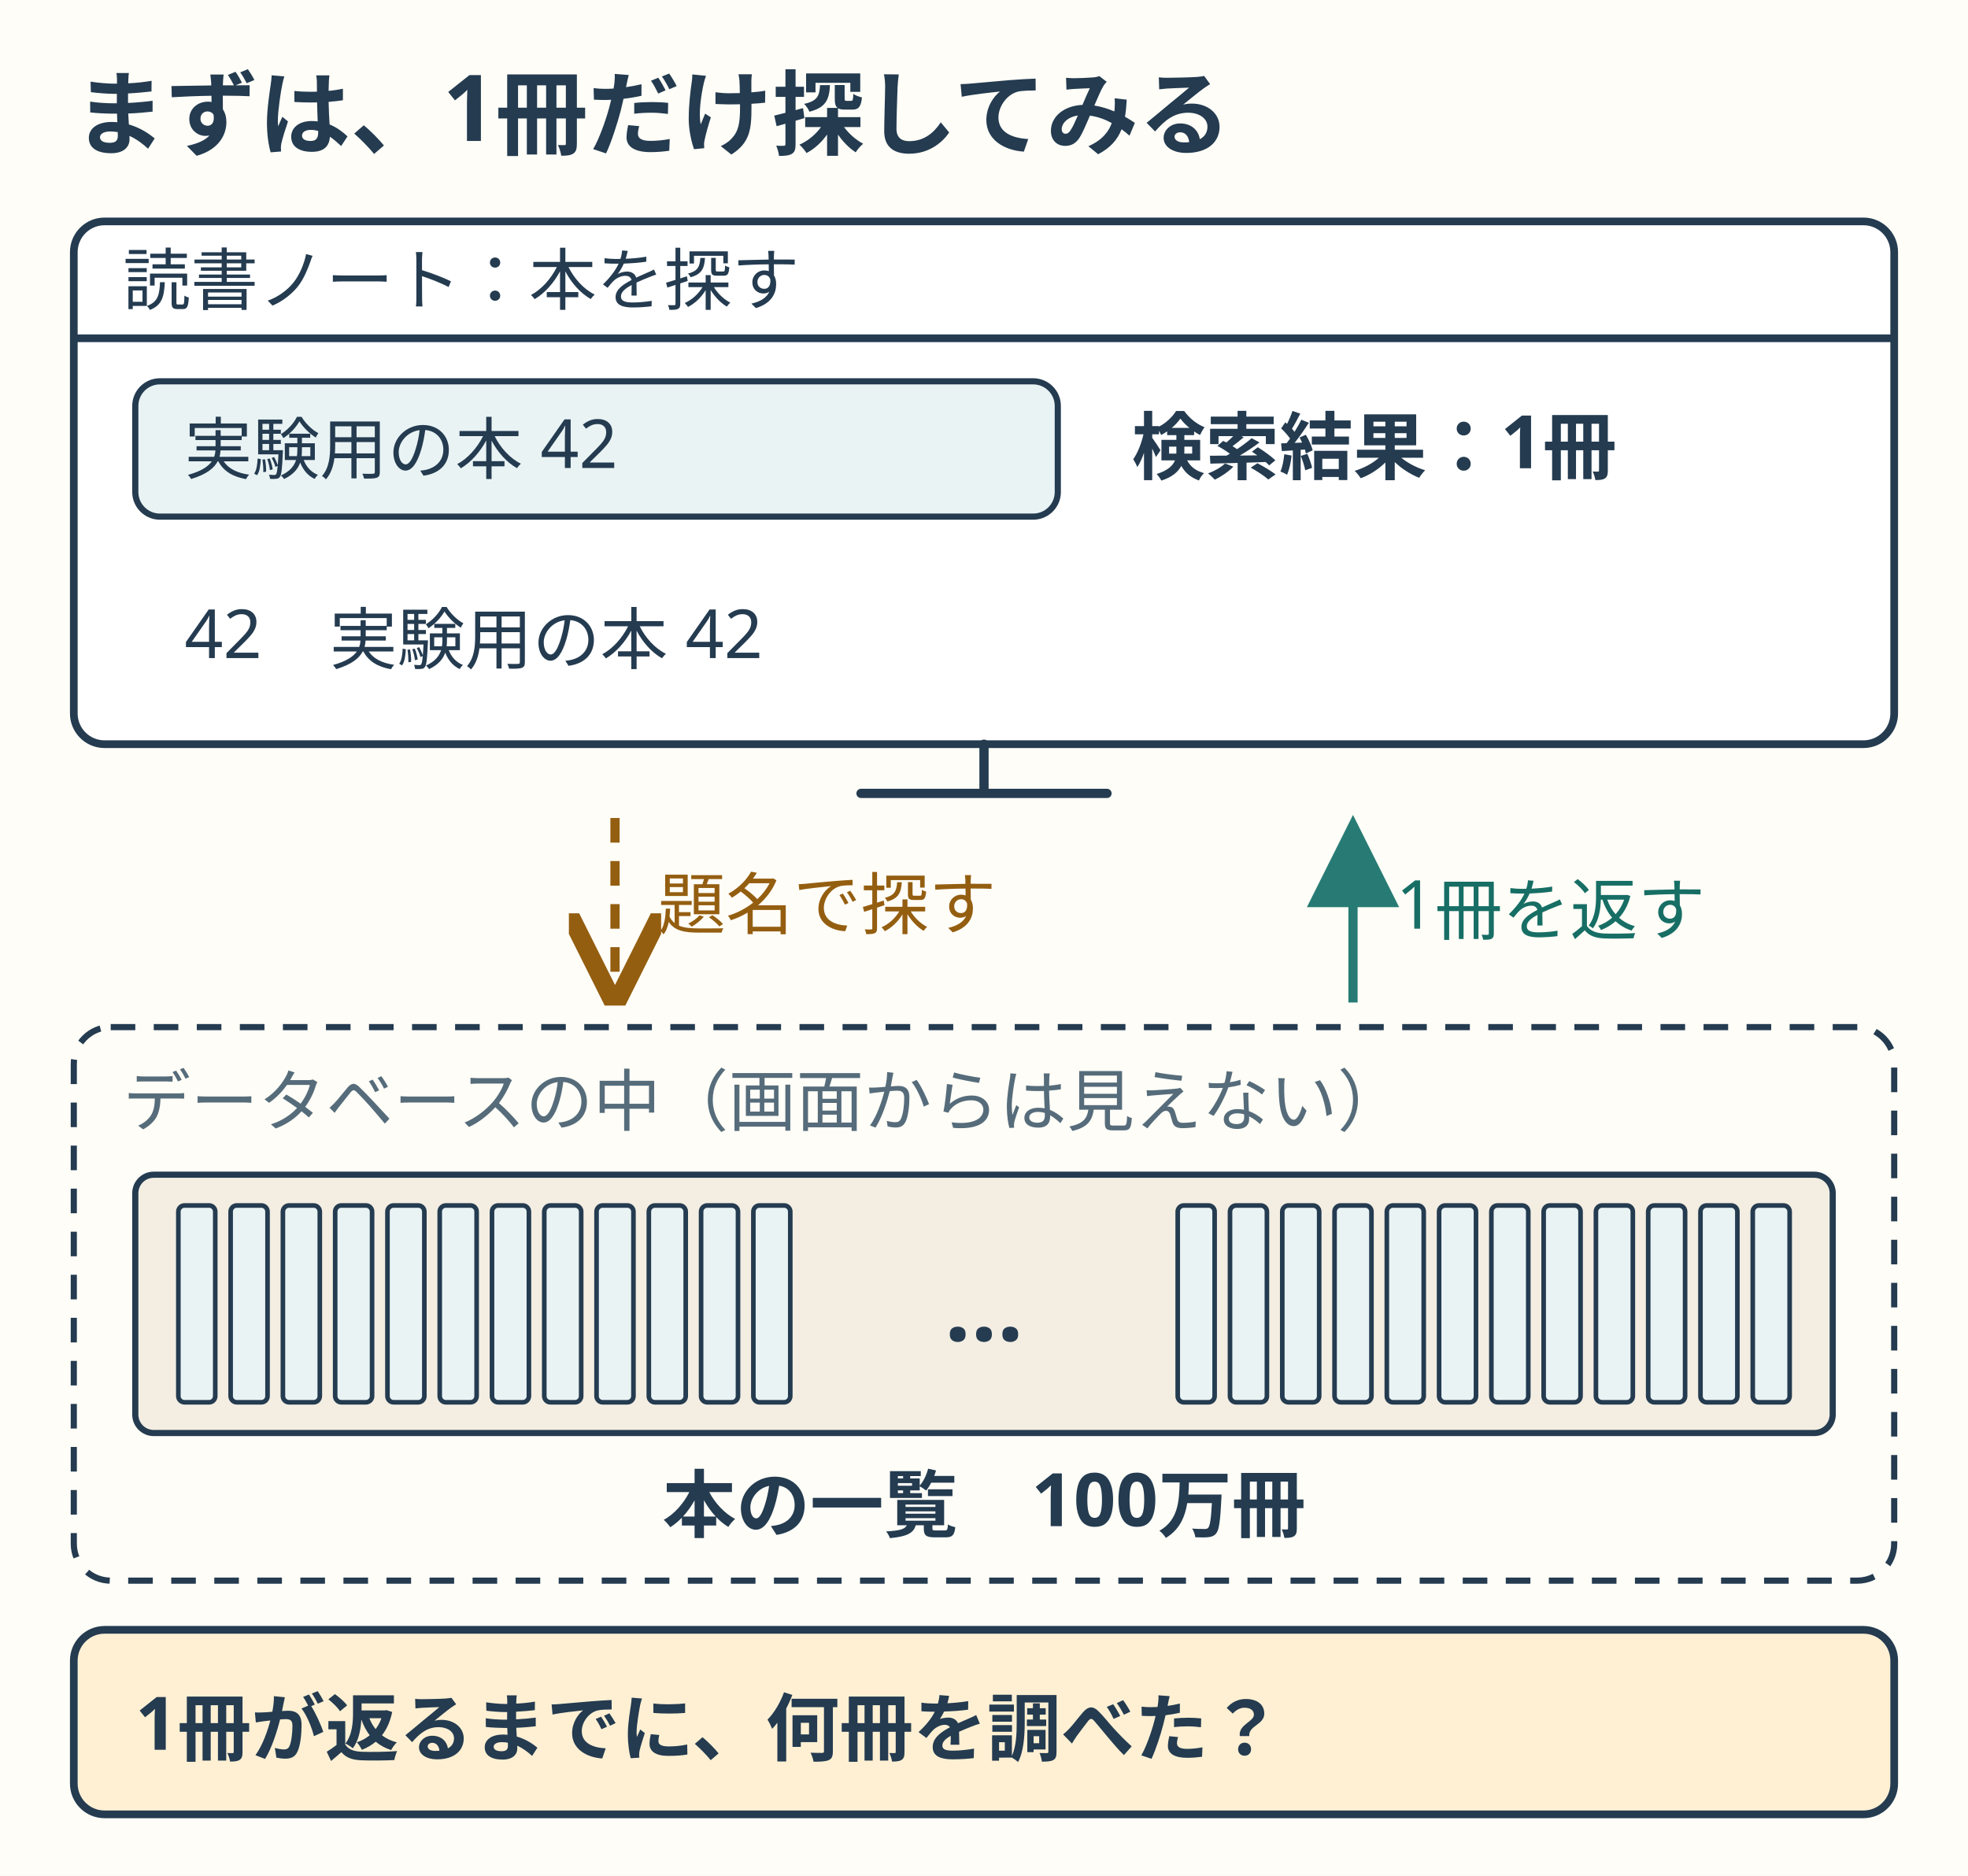
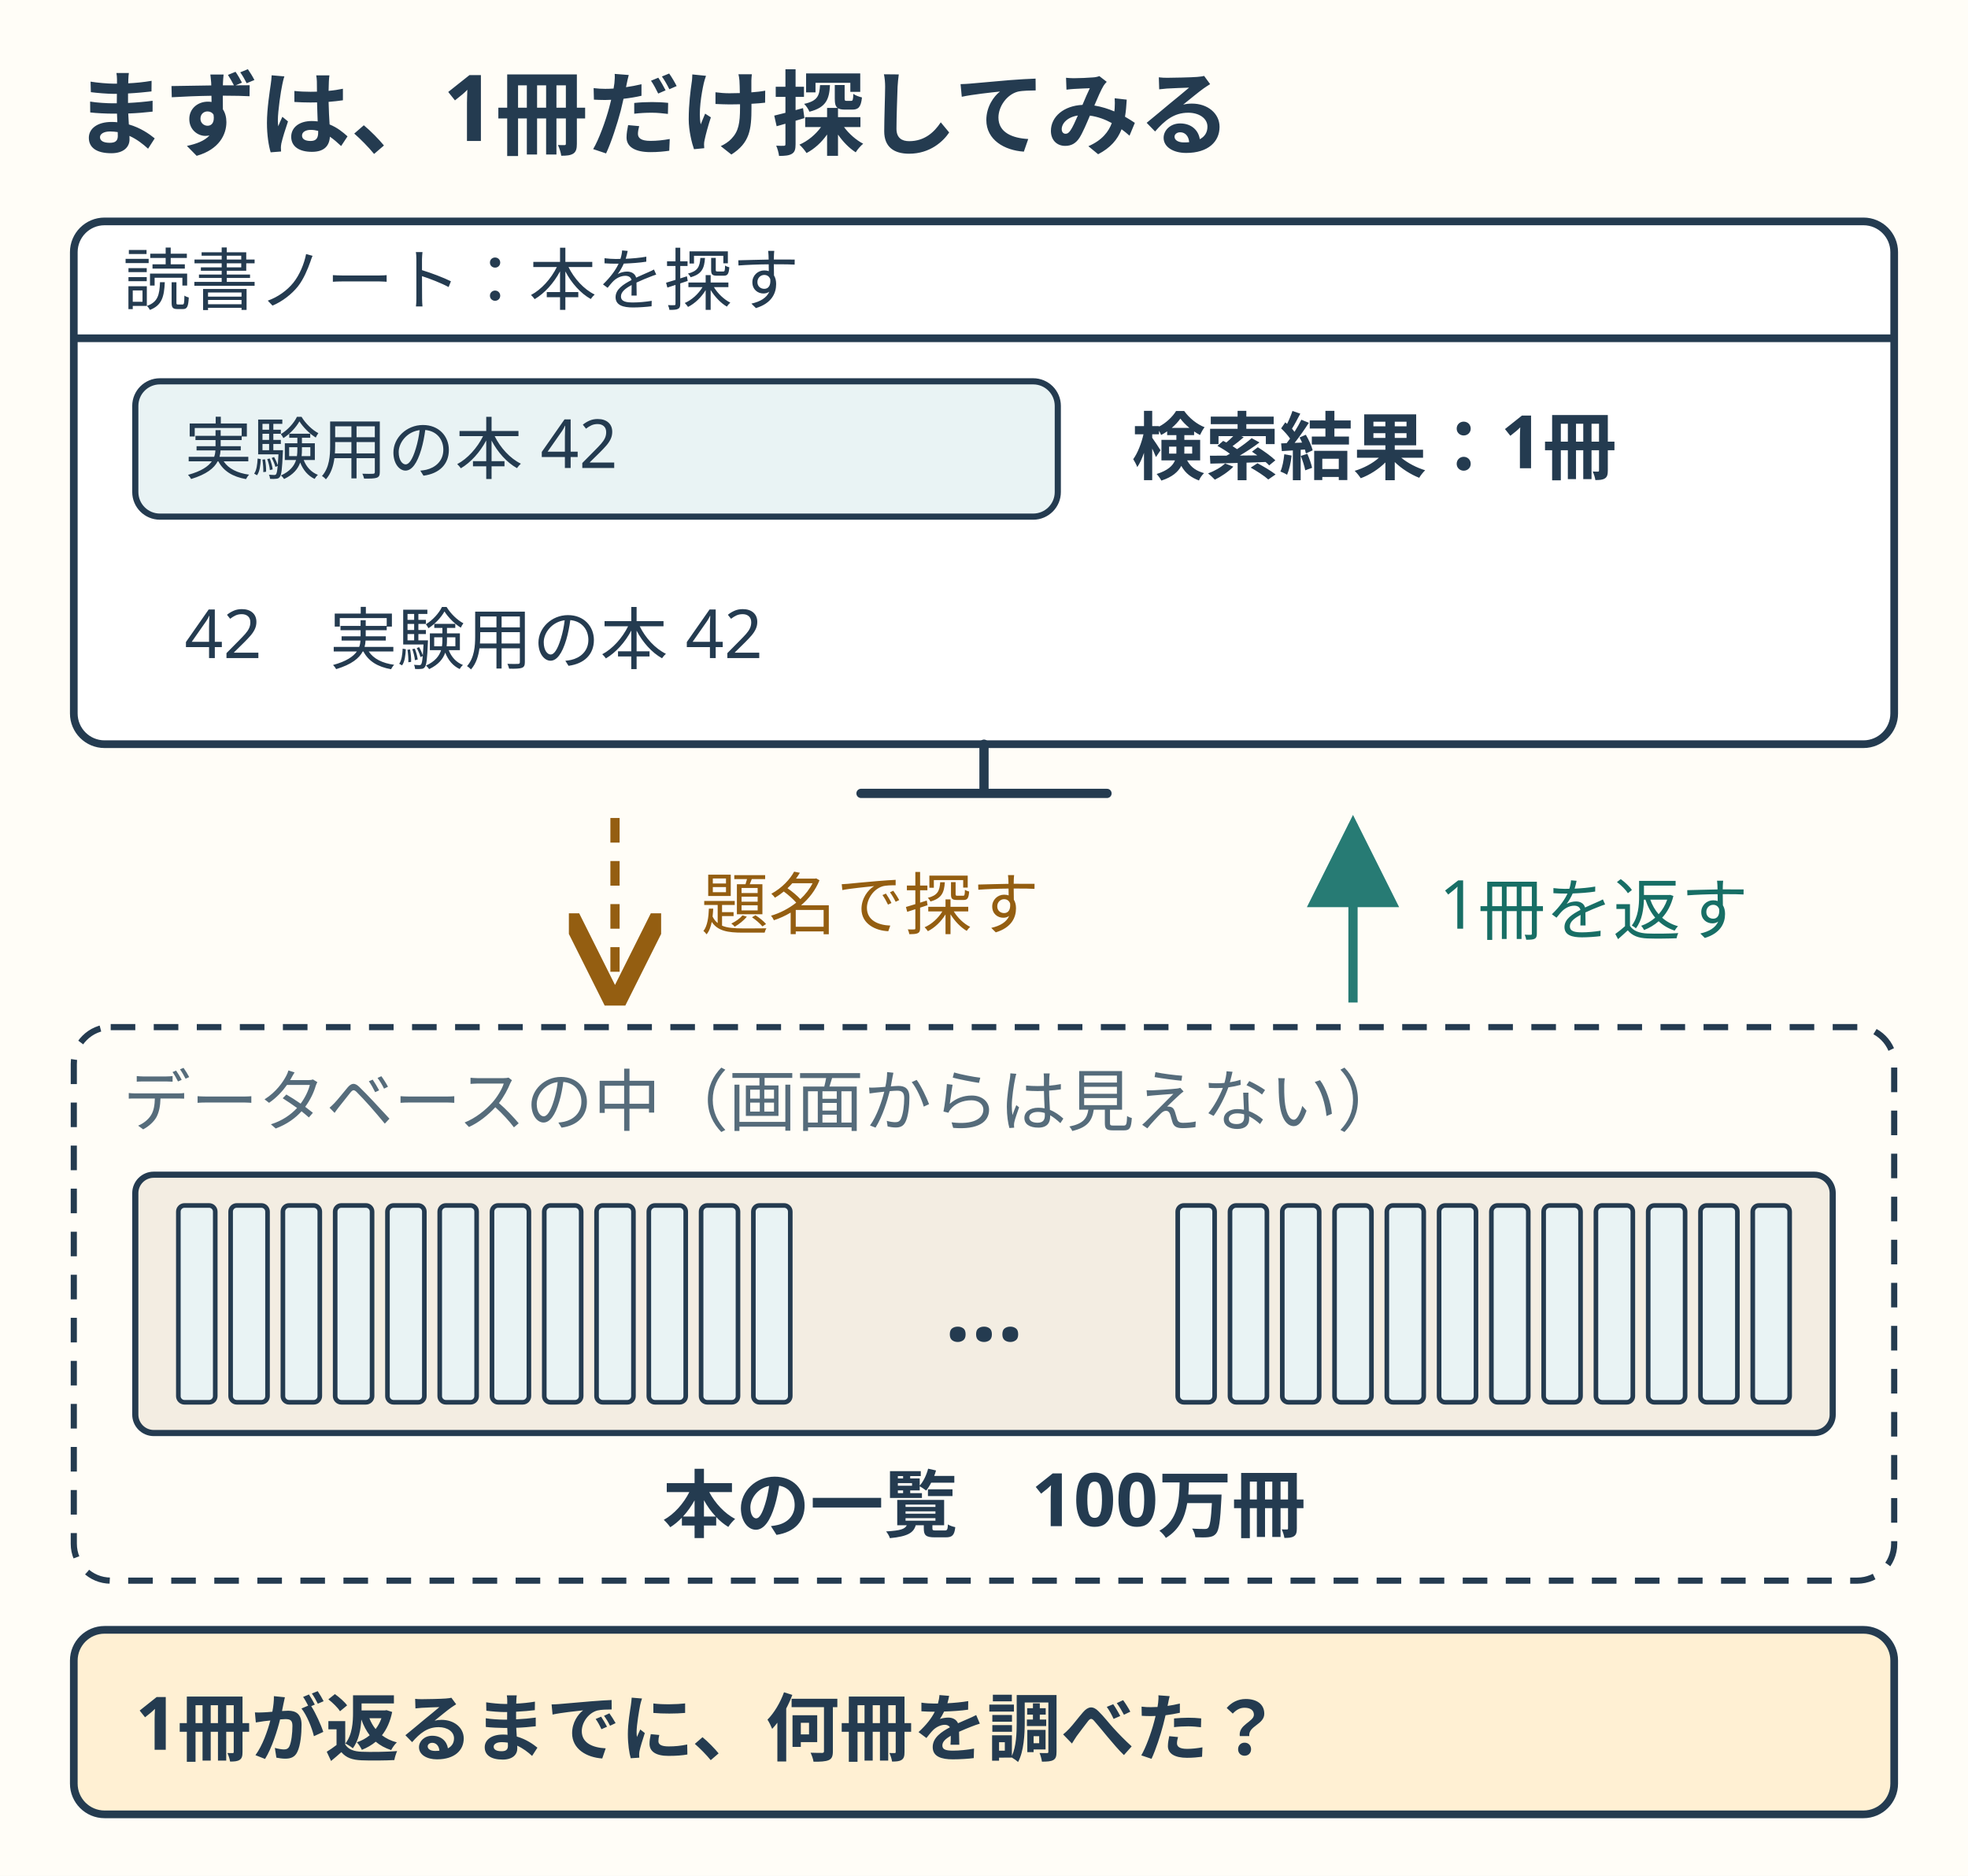
<svg xmlns="http://www.w3.org/2000/svg" width="640" height="610" viewBox="0 0 640 610" role="img" aria-labelledby="title">
  <defs>
    <marker id="flow" markerWidth="10" markerHeight="10" refX="9" refY="5" orient="auto">
      <path d="M0 0L10 5L0 10z" fill="#277b74" />
    </marker>
    <marker id="req" markerWidth="10" markerHeight="10" refX="9" refY="5" orient="auto">
      <path d="M0 0L10 5L0 10" fill="none" stroke="#945e11" stroke-width="2" />
    </marker>
    <marker id="ref" markerWidth="9" markerHeight="9" refX="8" refY="4.5" orient="auto">
      <path d="M0 0L9 4.5L0 9z" fill="#7d93a3" />
    </marker>
  </defs>
  <style>
text{font-family:"Hiragino Sans","Noto Sans JP",sans-serif;font-size:24px;fill:#243b50}
.h{font-size:30px;font-weight:700}.b{font-weight:700}.s{font-size:22px}.m{font-size:22px;fill:#566c7b}
.mono{font-family:ui-monospace,Menlo,monospace;font-size:22px}.tag{font-size:22px;font-weight:700;fill:#fff}
.teal{fill:#176e65}.brown{fill:#945e11}.real{fill:#176e65}.model{fill:#566c7b}
.panel{fill:#fff;stroke:#cedae1;stroke-width:2}.node{fill:#ecf2f8;stroke:#56738a;stroke-width:2}
.row{fill:#fff;stroke:#448b7c;stroke-width:2}.match{fill:#fff;stroke:#176e65;stroke-width:4}
.page{fill:#f7fbf9;stroke:#6d9f94;stroke-width:2}.ipage{fill:#f4f6f8;stroke:#6b7f8e;stroke-width:2}
.band{fill:#d5dde3;stroke:#92a7b5;stroke-width:2}.skip{fill:none;stroke:#b5c2cc;stroke-width:2;stroke-dasharray:6 5}
.hot{fill:#fff0d5;stroke:#b88020;stroke-width:4}.ghost{fill:#f5f7f9;stroke:#b5c2cc;stroke-width:2;stroke-dasharray:6 5}
.flow{fill:none;stroke:#277b74;stroke-width:3;marker-end:url(#flow)}.req{fill:none;stroke:#945e11;stroke-width:3;stroke-dasharray:8 6;marker-end:url(#req)}
.ref{fill:none;stroke:#7d93a3;stroke-width:2;marker-end:url(#ref)}.step{fill:#fff;stroke:#243b50;stroke-width:2.5}
.spine{fill:#e9f3f4;stroke:#243b50;stroke-width:1.5}
  </style>
  <rect width="640" height="610" fill="#fffdf7" />
  <text x="24" y="48" class="h">まずは、1冊だけ探してみる</text>
  <g id="screen">
    <rect x="24" y="72" width="592" height="170" rx="10" fill="#fff" stroke="#243b50" stroke-width="2.5" />
    <path d="M24 110 H616" fill="none" stroke="#243b50" stroke-width="2.5" />
    <text x="40" y="99" class="s">読書ノート：本を探す</text>
    <rect x="44" y="124" width="300" height="44" rx="8" fill="#e9f3f4" stroke="#243b50" stroke-width="2" />
    <text x="60" y="154" class="s">実験用の本 42</text>
    <text x="368" y="154" class="b">検索結果：1冊</text>
    <text x="60" y="214" class="s">42　実験用の本 42</text>
    <path d="M320 242 V258 M280 258 H360" fill="none" stroke="#243b50" stroke-width="3" stroke-linecap="round" />
  </g>
  <g id="arrows">
    <path d="M200 266 V324" class="req" />
-     <text x="214" y="302" class="s brown">題名で探す</text>
+     <text x="228" y="302" class="s brown">題名で探す</text>
    <path d="M440 326 V268" class="flow" />
-     <text x="454" y="302" class="s teal">1冊を返す</text>
+     <text x="468" y="302" class="s teal">1冊を返す</text>
  </g>
  <g id="database">
    <rect x="24" y="334" width="592" height="180" rx="12" fill="none" stroke="#243b50" stroke-width="2" stroke-dasharray="8 6" />
    <text x="40" y="366" class="m">データベースの中（画面からは見えない）</text>
    <rect x="44" y="382" width="552" height="84" rx="6" fill="#f3ede2" stroke="#243b50" stroke-width="2" />
    <rect x="58" y="392" width="12" height="64" rx="2" class="spine" />
    <rect x="75" y="392" width="12" height="64" rx="2" class="spine" />
    <rect x="92" y="392" width="12" height="64" rx="2" class="spine" />
    <rect x="109" y="392" width="12" height="64" rx="2" class="spine" />
    <rect x="126" y="392" width="12" height="64" rx="2" class="spine" />
    <rect x="143" y="392" width="12" height="64" rx="2" class="spine" />
    <rect x="160" y="392" width="12" height="64" rx="2" class="spine" />
    <rect x="177" y="392" width="12" height="64" rx="2" class="spine" />
    <rect x="194" y="392" width="12" height="64" rx="2" class="spine" />
    <rect x="211" y="392" width="12" height="64" rx="2" class="spine" />
    <rect x="228" y="392" width="12" height="64" rx="2" class="spine" />
    <rect x="245" y="392" width="12" height="64" rx="2" class="spine" />
    <text x="320" y="436" text-anchor="middle" class="h">…</text>
    <rect x="383" y="392" width="12" height="64" rx="2" class="spine" />
    <rect x="400" y="392" width="12" height="64" rx="2" class="spine" />
    <rect x="417" y="392" width="12" height="64" rx="2" class="spine" />
    <rect x="434" y="392" width="12" height="64" rx="2" class="spine" />
    <rect x="451" y="392" width="12" height="64" rx="2" class="spine" />
    <rect x="468" y="392" width="12" height="64" rx="2" class="spine" />
    <rect x="485" y="392" width="12" height="64" rx="2" class="spine" />
    <rect x="502" y="392" width="12" height="64" rx="2" class="spine" />
    <rect x="519" y="392" width="12" height="64" rx="2" class="spine" />
    <rect x="536" y="392" width="12" height="64" rx="2" class="spine" />
    <rect x="553" y="392" width="12" height="64" rx="2" class="spine" />
    <rect x="570" y="392" width="12" height="64" rx="2" class="spine" />
    <text x="320" y="498" text-anchor="middle" class="b">本の一覧　100万冊</text>
  </g>
  <rect x="24" y="530" width="592" height="60" rx="10" fill="#fff0d3" stroke="#243b50" stroke-width="2.5" />
  <text x="44" y="569" class="b">1冊が返るまでに、何冊を調べた？</text>
</svg>
